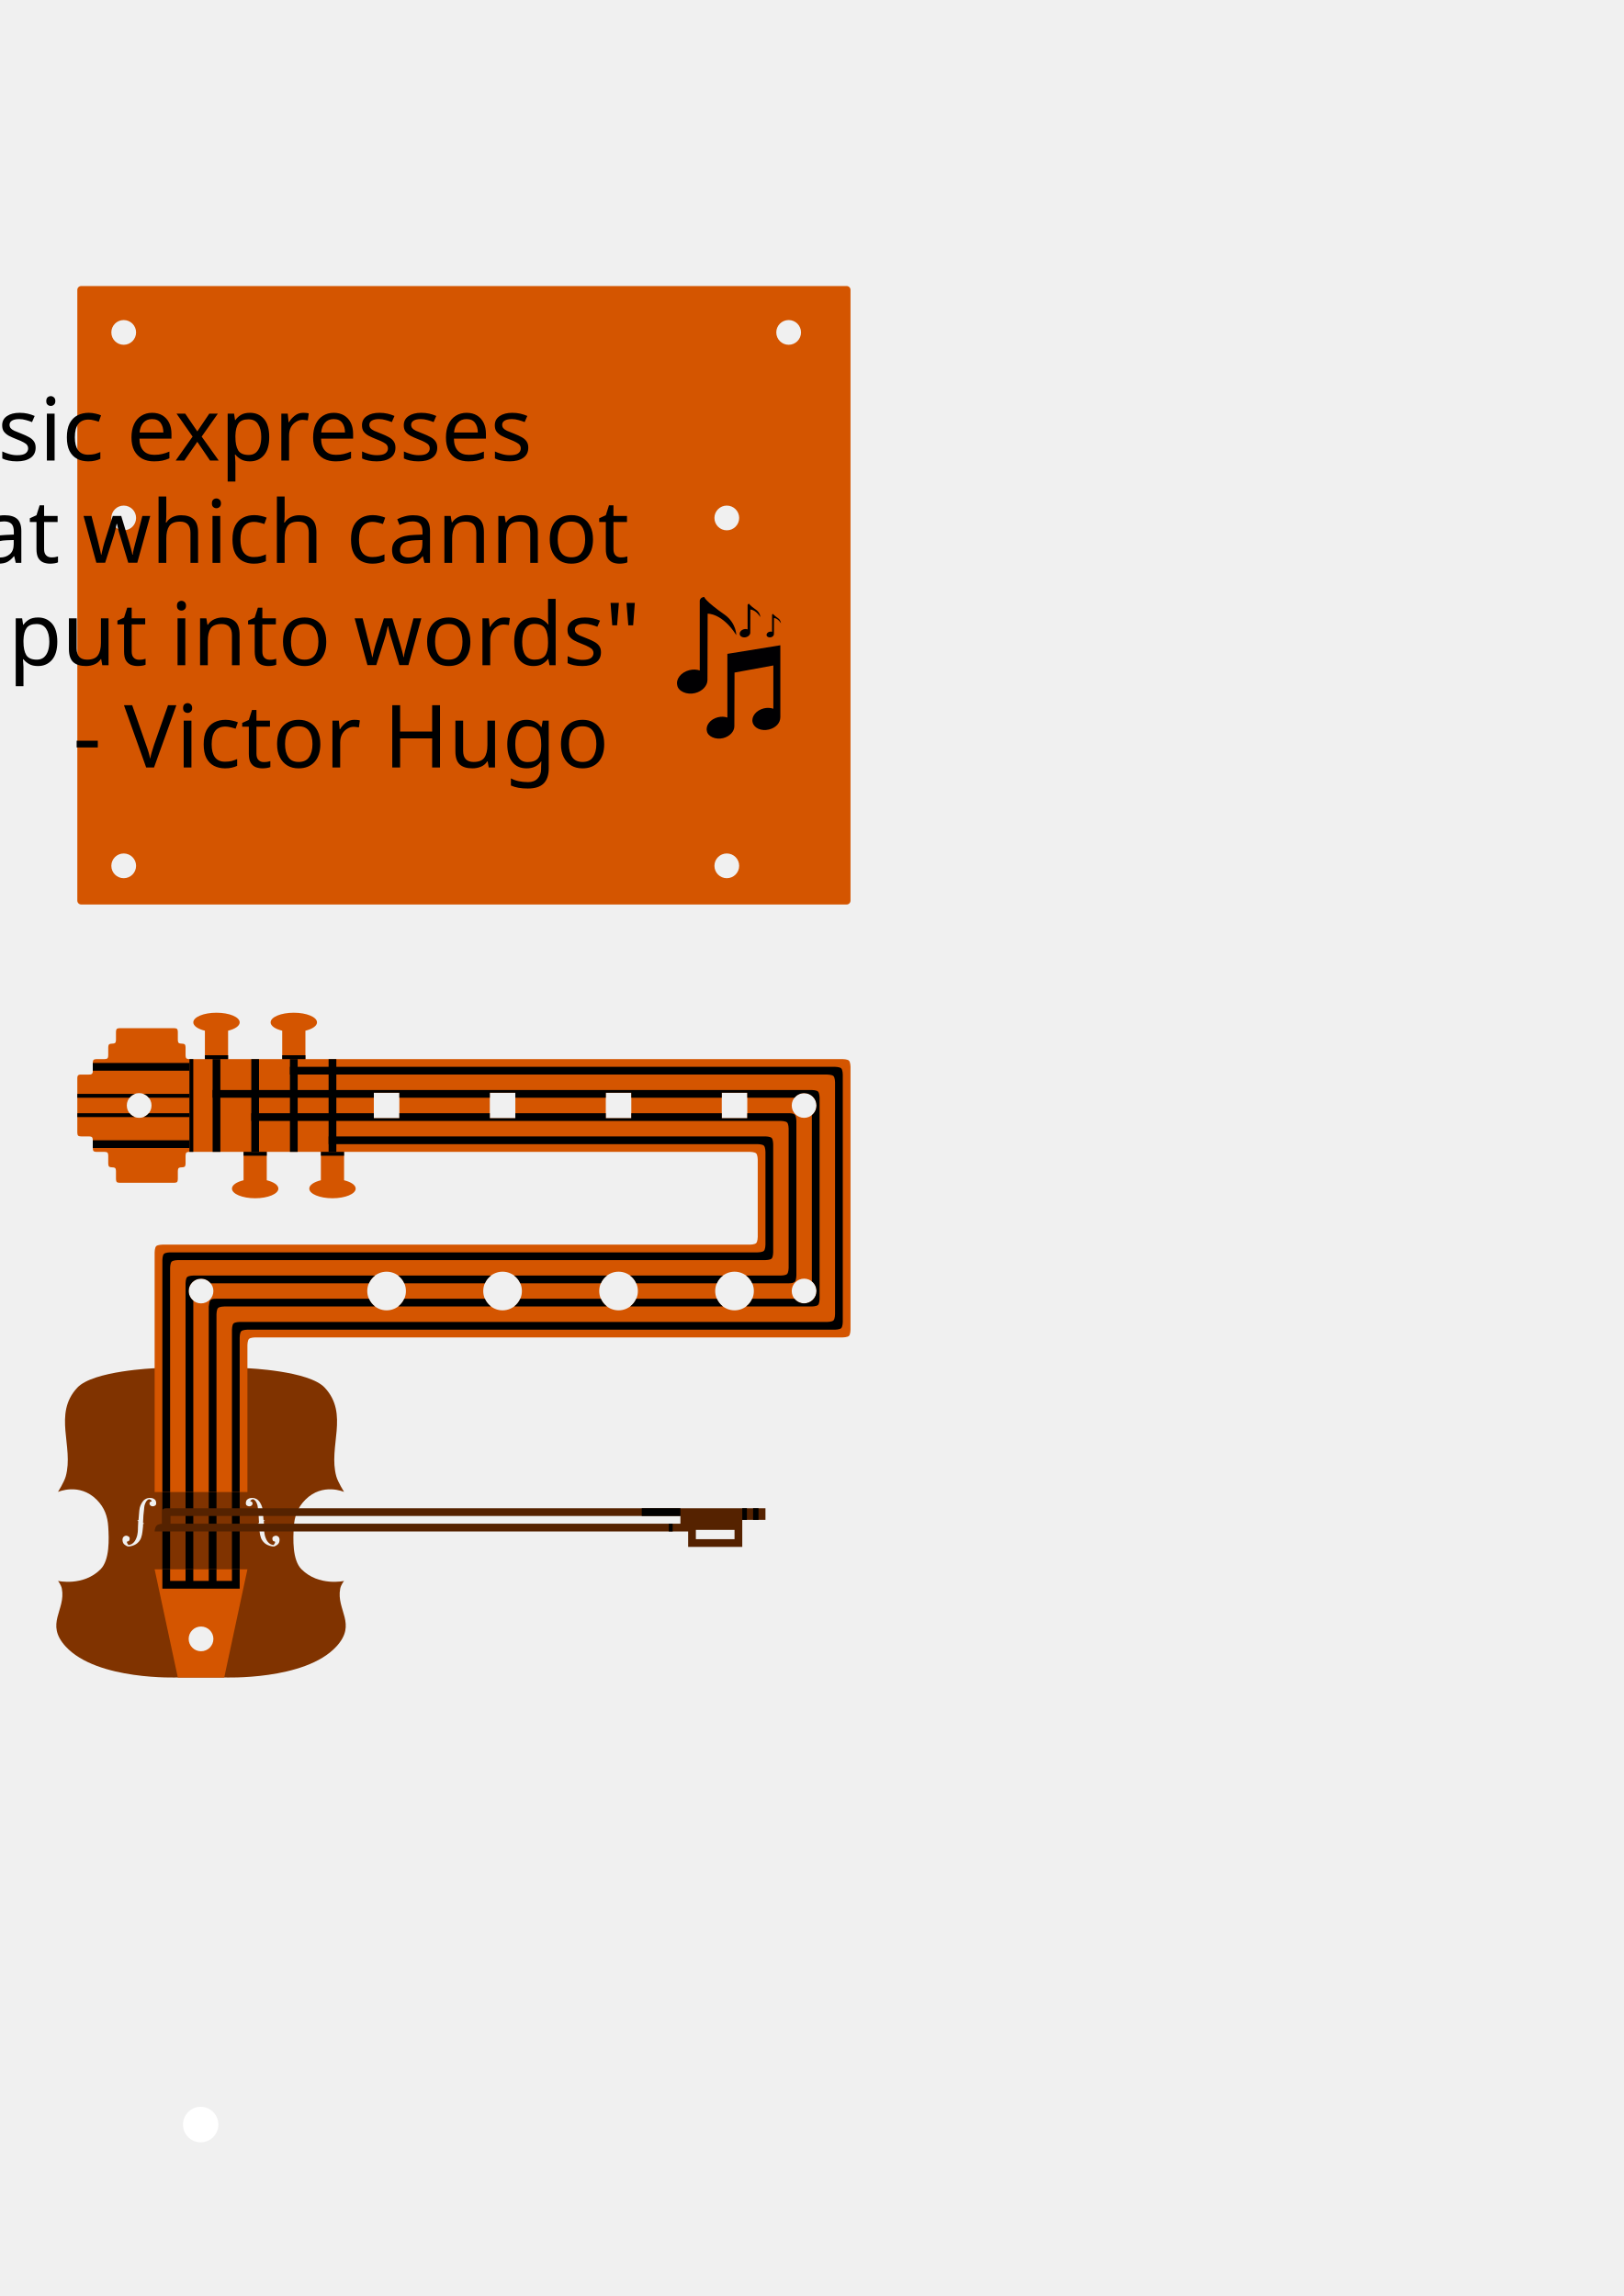
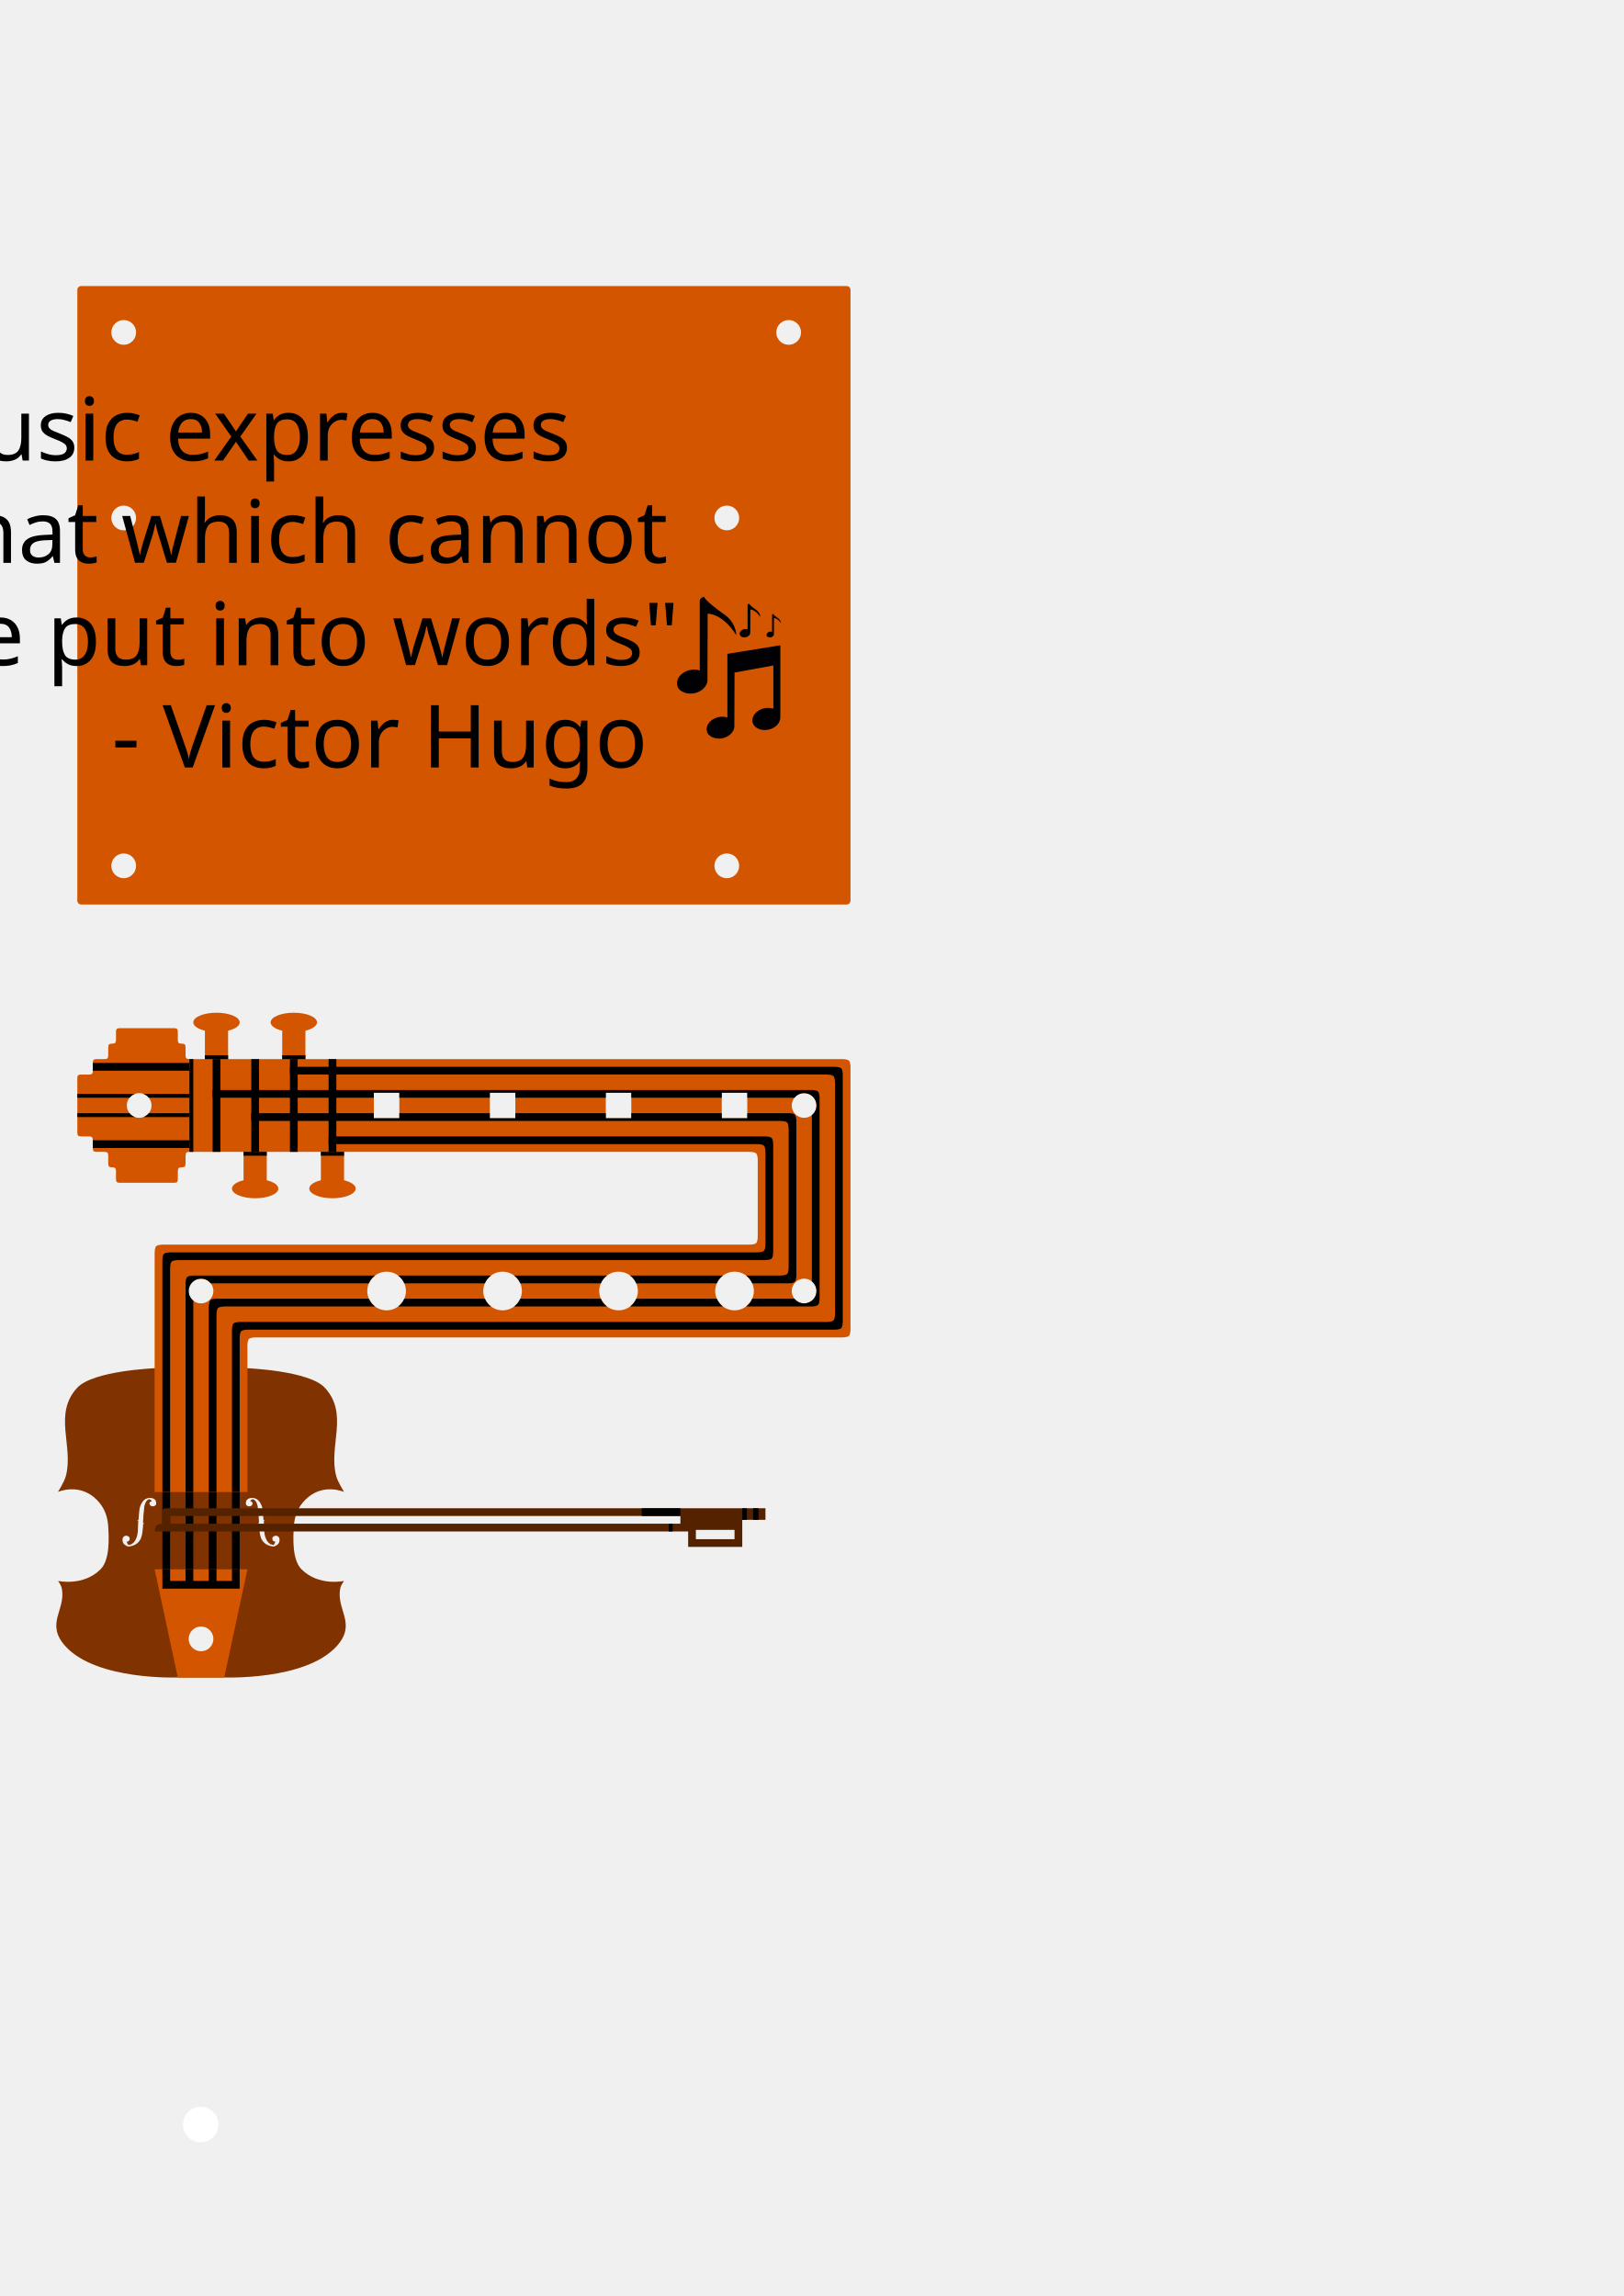
<svg xmlns="http://www.w3.org/2000/svg" width="210mm" height="297mm" viewBox="0 0 210 297" version="1.1" id="svg8">
  <defs id="defs2">
    </defs>
  <g id="layer1">
    <g id="g999" transform="translate(1.5,2.000014)" />
    <g transform="translate(11.5,2.000014)" id="g999-3" />
    <g id="g999-1" transform="matrix(1,0,0,-0.9999998,6.5,284)" />
    <g id="g1299">
      <path id="rect935" d="m 109.5,37 c 0.277,0 0.5,0.223 0.5,0.5 v 79 c 0,0.277 -0.223,0.5 -0.5,0.5 H 10.5 c -0.277,0 -0.5,-0.223 -0.5,-0.5 V 37.5 c 0,-0.277 0.223,-0.5 0.5,-0.5 z m -7.5,4.4 c -0.884,5e-5 -1.6,0.716 -1.6,1.6 5e-5,0.884 0.716,1.6 1.6,1.6 0.884,-5.5e-5 1.6,-0.716 1.6,-1.6 -5e-5,-0.884 -0.716,-1.6 -1.6,-1.6 z m -86,0 c -0.884,5.4e-5 -1.6,0.716 -1.6,1.6 5.3e-5,0.884 0.716,1.6 1.6,1.6 0.884,-5.5e-5 1.6,-0.716 1.6,-1.6 -5.5e-5,-0.884 -0.716,-1.6 -1.6,-1.6 z m 78,24 c -0.884,5.5e-5 -1.6,0.716 -1.6,1.6 5.5e-5,0.884 0.716,1.6 1.6,1.6 0.884,-5.3e-5 1.6,-0.716 1.6,-1.6 -5.2e-5,-0.884 -0.716,-1.6 -1.6,-1.6 z m -78,0 c -0.884,5.4e-5 -1.6,0.716 -1.6,1.6 5.5e-5,0.884 0.716,1.6 1.6,1.6 0.884,-5.5e-5 1.6,-0.716 1.6,-1.6 -5.3e-5,-0.884 -0.716,-1.6 -1.6,-1.6 z m 78,45 c -0.884,5e-5 -1.6,0.716 -1.6,1.6 5.6e-5,0.884 0.716,1.6 1.6,1.6 0.884,-5e-5 1.6,-0.716 1.6,-1.6 -5.5e-5,-0.884 -0.716,-1.6 -1.6,-1.6 z m -78,0 c -0.884,5e-5 -1.6,0.716 -1.6,1.6 5.5e-5,0.884 0.716,1.6 1.6,1.6 0.884,-5e-5 1.6,-0.716 1.6,-1.6 -5.5e-5,-0.884 -0.716,-1.6 -1.6,-1.6 z" style="fill:#d45500;fill-opacity:1;stroke-width:0.25;stroke-miterlimit:4;stroke-dasharray:none" />
-       <text id="text939" y="59.567" x="46.218" style="font-style:normal;font-weight:normal;font-size:10.583px;line-height:1.25;font-family:sans-serif;letter-spacing:0px;word-spacing:0px;fill:#000000;fill-opacity:1;stroke:none;stroke-width:0.265" xml:space="preserve">
-         <tspan id="tspan941" style="font-style:normal;font-variant:normal;font-weight:normal;font-stretch:normal;font-size:8.467px;line-height:1;font-family:'Freestyle Script';-inkscape-font-specification:'Freestyle Script';text-align:center;text-anchor:middle;stroke-width:0.265" y="59.567" x="46.218">"<tspan id="tspan955" style="font-size:11.289px">Music expresses</tspan>
+       <text id="text939" y="59.567" x="51.218" style="font-style:normal;font-weight:normal;font-size:10.583px;line-height:1.25;font-family:sans-serif;letter-spacing:0px;word-spacing:0px;fill:#000000;fill-opacity:1;stroke:none;stroke-width:0.265" xml:space="preserve">
+         <tspan id="tspan941" style="font-style:normal;font-variant:normal;font-weight:normal;font-stretch:normal;font-size:8.467px;line-height:1;font-family:'Freestyle Script';-inkscape-font-specification:'Freestyle Script';text-align:center;text-anchor:middle;stroke-width:0.265" y="59.567" x="51.218">"<tspan id="tspan955" style="font-size:11.289px">Music expresses</tspan>
        </tspan>
-         <tspan id="tspan951" style="font-style:normal;font-variant:normal;font-weight:normal;font-stretch:normal;font-size:11.289px;line-height:1;font-family:'Freestyle Script';-inkscape-font-specification:'Freestyle Script';text-align:center;text-anchor:middle;stroke-width:0.265" y="72.806" x="46.218">that which cannot</tspan>
-         <tspan id="tspan943" style="font-style:normal;font-variant:normal;font-weight:normal;font-stretch:normal;font-size:11.289px;line-height:1;font-family:'Freestyle Script';-inkscape-font-specification:'Freestyle Script';text-align:center;text-anchor:middle;stroke-width:0.265" y="86.044" x="46.218">be put into words"</tspan>
-         <tspan id="tspan947" style="font-style:normal;font-variant:normal;font-weight:normal;font-stretch:normal;font-size:11.289px;line-height:1;font-family:'Freestyle Script';-inkscape-font-specification:'Freestyle Script';text-align:center;text-anchor:middle;stroke-width:0.265" y="99.283" x="46.218">       - Victor Hugo</tspan>
-         <tspan id="tspan945" style="font-style:normal;font-variant:normal;font-weight:normal;font-stretch:normal;font-size:11.289px;line-height:1;font-family:'Freestyle Script';-inkscape-font-specification:'Freestyle Script';text-align:center;text-anchor:middle;stroke-width:0.265" y="112.521" x="46.218" />
+         <tspan id="tspan951" style="font-style:normal;font-variant:normal;font-weight:normal;font-stretch:normal;font-size:11.289px;line-height:1;font-family:'Freestyle Script';-inkscape-font-specification:'Freestyle Script';text-align:center;text-anchor:middle;stroke-width:0.265" y="72.806" x="51.218">that which cannot</tspan>
+         <tspan id="tspan943" style="font-style:normal;font-variant:normal;font-weight:normal;font-stretch:normal;font-size:11.289px;line-height:1;font-family:'Freestyle Script';-inkscape-font-specification:'Freestyle Script';text-align:center;text-anchor:middle;stroke-width:0.265" y="86.044" x="51.218">be put into words"</tspan>
+         <tspan id="tspan947" style="font-style:normal;font-variant:normal;font-weight:normal;font-stretch:normal;font-size:11.289px;line-height:1;font-family:'Freestyle Script';-inkscape-font-specification:'Freestyle Script';text-align:center;text-anchor:middle;stroke-width:0.265" y="99.283" x="51.218">       - Victor Hugo</tspan>
+         <tspan id="tspan945" style="font-style:normal;font-variant:normal;font-weight:normal;font-stretch:normal;font-size:11.289px;line-height:1;font-family:'Freestyle Script';-inkscape-font-specification:'Freestyle Script';text-align:center;text-anchor:middle;stroke-width:0.265" y="112.521" x="51.218" />
      </text>
      <g transform="matrix(0.841088,0,0,0.841088,84.84059,66.53992)" id="g1129">
        <g id="g1073">
          <path style="fill:#010002" d="m 10.977,21.448 8.145,-1.321 v 11.043 c 0,0.914 -0.681,1.644 -1.744,1.913 -1.168,0.289 -2.294,-0.2 -2.519,-1.095 -0.224,-0.897 0.541,-1.858 1.708,-2.15 0.527,-0.13 1.047,-0.103 1.481,0.05 v -6.654 l -5.969,1.092 -0.028,8.276 c -0.005,0.783 -0.713,1.554 -1.729,1.805 -1.153,0.289 -2.363,-0.26 -2.492,-1.081 -0.221,-0.886 0.534,-1.837 1.691,-2.127 0.52,-0.13 1.029,-0.104 1.456,0.046 z m -3.062,4.05 0.029,-10.229 c 0,0 2.228,-0.119 4.407,3.298 0,0 0.006,-1.764 -1.669,-3.055 -3.271,-2.284 -3.262,-2.824 -3.262,-2.824 -0.624,0.073 -0.688,0.547 -0.688,0.547 v 10.771 c -0.468,-0.164 -1.028,-0.193 -1.602,-0.05 -1.27,0.314 -2.1,1.363 -1.857,2.338 0.143,0.901 1.471,1.506 2.74,1.187 1.115,-0.278 1.894,-1.12 1.9,-1.983 z m 5.924,-6.61 c 0.388,-0.097 0.659,-0.39 0.661,-0.69 h 0.001 l 0.01,-3.559 c 0,0 0.775,-0.041 1.533,1.148 0,0 10e-4,-0.614 -0.582,-1.062 -1.138,-0.795 -1.134,-0.983 -1.134,-0.983 -0.217,0.025 -0.24,0.19 -0.24,0.19 v 3.748 c -0.162,-0.058 -0.356,-0.068 -0.556,-0.019 -0.443,0.109 -0.73,0.475 -0.646,0.814 0.05,0.314 0.512,0.524 0.953,0.413 z m 3.84,0.009 c 0.27,-0.067 0.458,-0.272 0.46,-0.481 l 0.007,-2.479 c 0,0 0.54,-0.029 1.068,0.799 0,0 0.001,-0.428 -0.404,-0.74 -0.793,-0.554 -0.791,-0.685 -0.791,-0.685 -0.151,0.018 -0.167,0.133 -0.167,0.133 v 2.611 c -0.113,-0.04 -0.249,-0.047 -0.388,-0.012 -0.308,0.076 -0.509,0.33 -0.45,0.566 0.034,0.219 0.356,0.366 0.665,0.288 z" id="path1071" />
        </g>
-         <g id="g1075">
- </g>
-         <g id="g1077">
- </g>
-         <g id="g1079">
- </g>
-         <g id="g1081">
- </g>
-         <g id="g1083">
- </g>
-         <g id="g1085">
- </g>
-         <g id="g1087">
- </g>
-         <g id="g1089">
- </g>
-         <g id="g1091">
- </g>
-         <g id="g1093">
- </g>
-         <g id="g1095">
- </g>
-         <g id="g1097">
- </g>
-         <g id="g1099">
- </g>
-         <g id="g1101">
- </g>
-         <g id="g1103">
- </g>
+         <g id="g1075" />
+         <g id="g1077" />
+         <g id="g1079" />
+         <g id="g1081" />
+         <g id="g1083" />
+         <g id="g1085" />
+         <g id="g1087" />
+         <g id="g1089" />
+         <g id="g1091" />
+         <g id="g1093" />
+         <g id="g1095" />
+         <g id="g1097" />
+         <g id="g1099" />
+         <g id="g1101" />
+         <g id="g1103" />
      </g>
      <g transform="matrix(0.02217125,0,0,0.02217125,153.565,184.3886)" id="layer1-5" style="fill:#ffffff" />
-       <g id="g6056" transform="translate(-15.0005)">
-         <g transform="translate(-109)" id="g2271">
-           <path style="fill:#803300;fill-opacity:1;stroke-width:1.118;stroke-miterlimit:4;stroke-dasharray:none" d="m 132.285,668.938 c 0,0 -30.07,1.19 -37.797,9.488 -12.05,12.941 -1.571,28.817 -5.668,43.424 -0.761,2.713 -3.781,7.561 -3.781,7.561 0,0 10.435,-4.684 18.898,3.779 3.891,3.891 5.357,8.23 5.67,13.229 0.367,5.872 0.79,16.255 -3.781,20.826 -8.463,8.463 -20.787,5.67 -20.787,5.67 0,0 1.514,1.823 1.891,3.779 2.029,10.534 -8.382,17.143 1.891,28.307 15.355,16.688 54.803,15.117 54.803,15.117 h 11.338 11.338 c 0,0 39.448,1.571 54.803,-15.117 10.272,-11.164 -0.139,-17.773 1.891,-28.307 0.377,-1.956 1.891,-3.779 1.891,-3.779 0,0 -12.326,2.793 -20.789,-5.67 -4.572,-4.572 -4.147,-14.954 -3.779,-20.826 0.313,-4.999 1.778,-9.337 5.67,-13.229 8.463,-8.463 18.898,-3.779 18.898,-3.779 0,0 -3.02,-4.848 -3.781,-7.561 -4.097,-14.607 6.382,-30.482 -5.668,-43.424 -7.727,-8.299 -37.797,-9.488 -37.797,-9.488 h -22.676 z m -2.186,63.387 c 0.316,0.004 0.638,0.037 0.943,0.119 0.306,0.082 0.604,0.202 0.873,0.369 0.275,0.171 0.552,0.368 0.738,0.633 0.169,0.241 0.251,0.537 0.314,0.824 0.064,0.291 0.099,0.597 0.064,0.893 -0.027,0.226 -0.071,0.468 -0.209,0.648 -0.177,0.231 -0.46,0.374 -0.732,0.477 -0.231,0.087 -0.463,0.173 -0.709,0.146 -0.237,-0.025 -0.528,-0.018 -0.738,-0.131 -0.184,-0.099 -0.423,-0.261 -0.559,-0.42 -0.115,-0.134 -0.253,-0.342 -0.291,-0.514 -0.03,-0.135 -0.015,-0.35 -0.008,-0.506 0.01,-0.187 0.114,-0.366 0.236,-0.508 0.085,-0.099 0.211,-0.154 0.326,-0.215 0.157,-0.084 0.466,-0.03 0.492,-0.205 0.078,-0.507 -1.18,-0.988 -1.18,-0.988 0,0 -0.334,0.088 -0.482,0.172 -0.29,0.164 -0.556,0.38 -0.773,0.633 -0.263,0.307 -0.449,0.678 -0.617,1.045 -0.208,0.453 -0.372,0.931 -0.48,1.418 -0.123,0.556 -0.126,1.131 -0.188,1.697 -0.107,0.98 -0.24,1.957 -0.318,2.939 -0.098,1.236 -0.189,3.713 -0.189,3.713 l 0.615,0.334 -0.586,0.18 c 0,0 0.001,0.823 -0.025,1.234 -0.051,0.776 -0.133,1.55 -0.254,2.318 -0.088,0.557 -0.136,1.096 -0.256,1.646 -0.115,0.529 -0.262,1.084 -0.445,1.594 -0.09,0.25 -0.192,0.49 -0.326,0.719 -0.254,0.434 -0.546,0.863 -0.871,1.246 -0.239,0.282 -0.482,0.503 -0.77,0.734 -0.337,0.271 -0.835,0.581 -1.303,0.793 -0.679,0.308 -1.437,0.558 -2.176,0.66 -0.346,0.049 -0.706,0.099 -1.047,0.023 -0.387,-0.085 -0.731,-0.314 -1.068,-0.521 -0.268,-0.165 -0.536,-0.344 -0.754,-0.572 -0.196,-0.205 -0.363,-0.444 -0.482,-0.701 -0.127,-0.273 -0.197,-0.571 -0.238,-0.869 -0.05,-0.356 -0.09,-0.727 -0.012,-1.078 0.075,-0.333 0.219,-0.669 0.449,-0.922 0.221,-0.243 0.529,-0.413 0.842,-0.514 0.218,-0.07 0.458,-0.081 0.686,-0.051 0.258,0.035 0.505,0.141 0.734,0.264 0.184,0.098 0.373,0.21 0.506,0.371 0.117,0.142 0.2,0.319 0.234,0.5 0.05,0.26 0.029,0.54 -0.045,0.795 -0.075,0.257 -0.185,0.527 -0.389,0.701 -0.201,0.172 -0.622,0.067 -0.809,0.254 -0.091,0.092 -0.08,0.255 -0.068,0.385 0.048,0.495 0.764,1.281 0.764,1.281 0,0 0.335,-0.056 0.498,-0.102 0.367,-0.102 0.746,-0.195 1.076,-0.385 0.411,-0.236 0.77,-0.565 1.086,-0.918 0.312,-0.349 0.579,-0.746 0.783,-1.168 0.292,-0.605 0.578,-1.25 0.742,-1.885 0.155,-0.597 0.233,-1.22 0.322,-1.83 0.123,-0.844 0.077,-1.704 0.115,-2.557 0.043,-0.952 0.127,-2.855 0.127,-2.855 l -0.529,-0.277 0.664,-0.225 c 0,0 0.16,-2.284 0.279,-3.422 0.092,-0.88 0.125,-1.772 0.338,-2.631 0.136,-0.549 0.359,-1.076 0.594,-1.59 0.153,-0.334 0.322,-0.662 0.527,-0.967 0.279,-0.414 0.58,-0.821 0.949,-1.156 0.255,-0.232 0.552,-0.419 0.859,-0.576 0.331,-0.17 0.682,-0.309 1.045,-0.393 0.36,-0.085 0.734,-0.111 1.104,-0.107 z m 49.721,0 0.002,0.002 c 0.369,-0.004 0.744,0.023 1.104,0.107 0.362,0.084 0.714,0.223 1.045,0.393 0.307,0.158 0.604,0.344 0.859,0.576 0.369,0.335 0.67,0.743 0.949,1.156 0.205,0.305 0.375,0.633 0.527,0.967 0.235,0.514 0.458,1.041 0.594,1.59 0.212,0.859 0.246,1.751 0.338,2.631 0.119,1.138 0.279,3.422 0.279,3.422 l 0.664,0.225 -0.529,0.277 c 0,0 0.084,1.903 0.127,2.855 0.038,0.852 -0.008,1.712 0.115,2.557 0.089,0.61 0.168,1.233 0.322,1.83 0.164,0.635 0.45,1.28 0.742,1.885 0.204,0.422 0.471,0.819 0.783,1.168 0.316,0.353 0.675,0.682 1.086,0.918 0.33,0.19 0.709,0.282 1.076,0.385 0.163,0.045 0.498,0.102 0.498,0.102 0,0 0.716,-0.786 0.764,-1.281 0.011,-0.13 0.023,-0.293 -0.068,-0.385 -0.186,-0.187 -0.608,-0.082 -0.809,-0.254 -0.203,-0.174 -0.314,-0.444 -0.389,-0.701 -0.074,-0.255 -0.095,-0.535 -0.045,-0.795 0.034,-0.181 0.117,-0.358 0.234,-0.5 0.133,-0.161 0.322,-0.273 0.506,-0.371 0.23,-0.122 0.476,-0.229 0.734,-0.264 0.227,-0.03 0.467,-0.019 0.686,0.051 0.313,0.101 0.62,0.27 0.842,0.514 0.23,0.252 0.375,0.588 0.449,0.922 0.079,0.351 0.038,0.722 -0.012,1.078 -0.042,0.298 -0.112,0.597 -0.238,0.869 -0.119,0.257 -0.286,0.496 -0.482,0.701 -0.218,0.228 -0.485,0.407 -0.754,0.572 -0.338,0.208 -0.681,0.436 -1.068,0.521 -0.341,0.075 -0.701,0.026 -1.047,-0.023 -0.739,-0.102 -1.497,-0.352 -2.176,-0.66 -0.468,-0.212 -0.966,-0.522 -1.303,-0.793 -0.288,-0.232 -0.531,-0.453 -0.77,-0.734 -0.325,-0.383 -0.617,-0.812 -0.871,-1.246 -0.134,-0.229 -0.237,-0.469 -0.326,-0.719 -0.183,-0.51 -0.331,-1.065 -0.445,-1.594 -0.119,-0.551 -0.168,-1.09 -0.256,-1.646 -0.121,-0.768 -0.203,-1.543 -0.254,-2.318 -0.026,-0.411 -0.027,-1.234 -0.027,-1.234 l -0.586,-0.18 0.615,-0.334 c 0,0 -0.091,-2.477 -0.189,-3.713 -0.078,-0.982 -0.211,-1.96 -0.318,-2.939 -0.062,-0.566 -0.064,-1.141 -0.188,-1.697 -0.108,-0.487 -0.271,-0.965 -0.479,-1.418 -0.169,-0.367 -0.356,-0.738 -0.619,-1.045 -0.217,-0.253 -0.483,-0.469 -0.773,-0.633 -0.149,-0.084 -0.482,-0.172 -0.482,-0.172 0,0 -1.255,0.481 -1.178,0.988 0.026,0.175 0.334,0.122 0.49,0.205 0.115,0.061 0.243,0.116 0.328,0.215 0.122,0.141 0.224,0.321 0.234,0.508 0.008,0.156 0.024,0.371 -0.006,0.506 -0.038,0.172 -0.176,0.38 -0.291,0.514 -0.136,0.159 -0.375,0.321 -0.559,0.42 -0.211,0.113 -0.501,0.106 -0.738,0.131 -0.246,0.026 -0.478,-0.059 -0.709,-0.146 -0.273,-0.102 -0.556,-0.245 -0.732,-0.477 -0.138,-0.181 -0.182,-0.423 -0.209,-0.648 -0.034,-0.296 -0.002,-0.602 0.062,-0.893 0.064,-0.287 0.145,-0.584 0.314,-0.824 0.186,-0.265 0.463,-0.462 0.738,-0.633 0.269,-0.167 0.567,-0.287 0.873,-0.369 0.306,-0.082 0.627,-0.115 0.943,-0.119 z m -24.859,60.055 a 8.882,8.882 0 0 1 8.881,8.881 8.882,8.882 0 0 1 -8.881,8.883 8.882,8.882 0 0 1 -8.883,-8.883 8.882,8.882 0 0 1 8.883,-8.881 z" transform="matrix(0.2645833,0,0,0.2645833,109,0)" id="rect2125" />
-           <path style="fill:#000000;fill-opacity:1;stroke-width:1.567;stroke-miterlimit:4;stroke-dasharray:none" d="m 570.709,668.977 v 103.938 h -3.779 v 3.779 h 18.896 v -3.779 -103.938 h -3.779 v 103.938 h -7.559 v -103.938 z" transform="scale(0.2645833)" id="rect2248" />
-         </g>
-         <g transform="matrix(-1,0,0,1,191,0)" id="g2271-4">
-           <path style="fill:#000000;fill-opacity:1;stroke-width:1.567;stroke-miterlimit:4;stroke-dasharray:none" d="m 570.709,668.977 v 103.938 h -3.779 v 3.779 h 18.896 v -3.779 -103.938 h -3.779 v 103.938 h -7.559 v -103.938 z" transform="scale(0.2645833)" id="rect2248-8" />
+       <g id="g6056" transform="translate(5.637008)">
+         <g transform="translate(-109)" id="g2271" />
+         <g id="g975" transform="translate(-20.63751)">
+           <path transform="scale(0.2645833)" id="rect2125" d="m 132.285,668.938 c 0,0 -30.07,1.19 -37.797,9.488 -12.05,12.941 -1.571,28.817 -5.668,43.424 -0.761,2.713 -3.781,7.561 -3.781,7.561 0,0 10.435,-4.684 18.898,3.779 3.891,3.891 5.357,8.23 5.67,13.229 0.367,5.872 0.79,16.255 -3.781,20.826 -8.463,8.463 -20.787,5.67 -20.787,5.67 0,0 1.514,1.823 1.891,3.779 2.029,10.534 -8.382,17.143 1.891,28.307 15.355,16.688 54.803,15.117 54.803,15.117 h 11.338 11.338 c 0,0 39.448,1.571 54.803,-15.117 10.272,-11.164 -0.139,-17.773 1.891,-28.307 0.377,-1.956 1.891,-3.779 1.891,-3.779 0,0 -12.326,2.793 -20.789,-5.67 -4.572,-4.572 -4.147,-14.954 -3.779,-20.826 0.313,-4.999 1.778,-9.337 5.67,-13.229 8.463,-8.463 18.898,-3.779 18.898,-3.779 0,0 -3.02,-4.848 -3.781,-7.561 -4.097,-14.607 6.382,-30.482 -5.668,-43.424 -7.727,-8.299 -37.797,-9.488 -37.797,-9.488 h -22.676 z m -2.186,63.387 c 0.316,0.004 0.638,0.037 0.943,0.119 0.306,0.082 0.604,0.202 0.873,0.369 0.275,0.171 0.552,0.368 0.738,0.633 0.169,0.241 0.251,0.537 0.314,0.824 0.064,0.291 0.099,0.597 0.064,0.893 -0.027,0.226 -0.071,0.468 -0.209,0.648 -0.177,0.231 -0.46,0.374 -0.732,0.477 -0.231,0.087 -0.463,0.173 -0.709,0.146 -0.237,-0.025 -0.528,-0.018 -0.738,-0.131 -0.184,-0.099 -0.423,-0.261 -0.559,-0.42 -0.115,-0.134 -0.253,-0.342 -0.291,-0.514 -0.03,-0.135 -0.015,-0.35 -0.008,-0.506 0.01,-0.187 0.114,-0.366 0.236,-0.508 0.085,-0.099 0.211,-0.154 0.326,-0.215 0.157,-0.084 0.466,-0.03 0.492,-0.205 0.078,-0.507 -1.18,-0.988 -1.18,-0.988 0,0 -0.334,0.088 -0.482,0.172 -0.29,0.164 -0.556,0.38 -0.773,0.633 -0.263,0.307 -0.449,0.678 -0.617,1.045 -0.208,0.453 -0.372,0.931 -0.48,1.418 -0.123,0.556 -0.126,1.131 -0.188,1.697 -0.107,0.98 -0.24,1.957 -0.318,2.939 -0.098,1.236 -0.189,3.713 -0.189,3.713 l 0.615,0.334 -0.586,0.18 c 0,0 10e-4,0.823 -0.025,1.234 -0.051,0.776 -0.133,1.55 -0.254,2.318 -0.088,0.557 -0.136,1.096 -0.256,1.646 -0.115,0.529 -0.262,1.084 -0.445,1.594 -0.09,0.25 -0.192,0.49 -0.326,0.719 -0.254,0.434 -0.546,0.863 -0.871,1.246 -0.239,0.282 -0.482,0.503 -0.77,0.734 -0.337,0.271 -0.835,0.581 -1.303,0.793 -0.679,0.308 -1.437,0.558 -2.176,0.66 -0.346,0.049 -0.706,0.099 -1.047,0.023 -0.387,-0.085 -0.731,-0.314 -1.068,-0.521 -0.268,-0.165 -0.536,-0.344 -0.754,-0.572 -0.196,-0.205 -0.363,-0.444 -0.482,-0.701 -0.127,-0.273 -0.197,-0.571 -0.238,-0.869 -0.05,-0.356 -0.09,-0.727 -0.012,-1.078 0.075,-0.333 0.219,-0.669 0.449,-0.922 0.221,-0.243 0.529,-0.413 0.842,-0.514 0.218,-0.07 0.458,-0.081 0.686,-0.051 0.258,0.035 0.505,0.141 0.734,0.264 0.184,0.098 0.373,0.21 0.506,0.371 0.117,0.142 0.2,0.319 0.234,0.5 0.05,0.26 0.029,0.54 -0.045,0.795 -0.075,0.257 -0.185,0.527 -0.389,0.701 -0.201,0.172 -0.622,0.067 -0.809,0.254 -0.091,0.092 -0.08,0.255 -0.068,0.385 0.048,0.495 0.764,1.281 0.764,1.281 0,0 0.335,-0.056 0.498,-0.102 0.367,-0.102 0.746,-0.195 1.076,-0.385 0.411,-0.236 0.77,-0.565 1.086,-0.918 0.312,-0.349 0.579,-0.746 0.783,-1.168 0.292,-0.605 0.578,-1.25 0.742,-1.885 0.155,-0.597 0.233,-1.22 0.322,-1.83 0.123,-0.844 0.077,-1.704 0.115,-2.557 0.043,-0.952 0.127,-2.855 0.127,-2.855 l -0.529,-0.277 0.664,-0.225 c 0,0 0.16,-2.284 0.279,-3.422 0.092,-0.88 0.125,-1.772 0.338,-2.631 0.136,-0.549 0.359,-1.076 0.594,-1.59 0.153,-0.334 0.322,-0.662 0.527,-0.967 0.279,-0.414 0.58,-0.821 0.949,-1.156 0.255,-0.232 0.552,-0.419 0.859,-0.576 0.331,-0.17 0.682,-0.309 1.045,-0.393 0.36,-0.085 0.734,-0.111 1.104,-0.107 z m 49.721,0 0.002,0.002 c 0.369,-0.004 0.744,0.023 1.104,0.107 0.362,0.084 0.714,0.223 1.045,0.393 0.307,0.158 0.604,0.344 0.859,0.576 0.369,0.335 0.67,0.743 0.949,1.156 0.205,0.305 0.375,0.633 0.527,0.967 0.235,0.514 0.458,1.041 0.594,1.59 0.212,0.859 0.246,1.751 0.338,2.631 0.119,1.138 0.279,3.422 0.279,3.422 l 0.664,0.225 -0.529,0.277 c 0,0 0.084,1.903 0.127,2.855 0.038,0.852 -0.008,1.712 0.115,2.557 0.089,0.61 0.168,1.233 0.322,1.83 0.164,0.635 0.45,1.28 0.742,1.885 0.204,0.422 0.471,0.819 0.783,1.168 0.316,0.353 0.675,0.682 1.086,0.918 0.33,0.19 0.709,0.282 1.076,0.385 0.163,0.045 0.498,0.102 0.498,0.102 0,0 0.716,-0.786 0.764,-1.281 0.011,-0.13 0.023,-0.293 -0.068,-0.385 -0.186,-0.187 -0.608,-0.082 -0.809,-0.254 -0.203,-0.174 -0.314,-0.444 -0.389,-0.701 -0.074,-0.255 -0.095,-0.535 -0.045,-0.795 0.034,-0.181 0.117,-0.358 0.234,-0.5 0.133,-0.161 0.322,-0.273 0.506,-0.371 0.23,-0.122 0.476,-0.229 0.734,-0.264 0.227,-0.03 0.467,-0.019 0.686,0.051 0.313,0.101 0.62,0.27 0.842,0.514 0.23,0.252 0.375,0.588 0.449,0.922 0.079,0.351 0.038,0.722 -0.012,1.078 -0.042,0.298 -0.112,0.597 -0.238,0.869 -0.119,0.257 -0.286,0.496 -0.482,0.701 -0.218,0.228 -0.485,0.407 -0.754,0.572 -0.338,0.208 -0.681,0.436 -1.068,0.521 -0.341,0.075 -0.701,0.026 -1.047,-0.023 -0.739,-0.102 -1.497,-0.352 -2.176,-0.66 -0.468,-0.212 -0.966,-0.522 -1.303,-0.793 -0.288,-0.232 -0.531,-0.453 -0.77,-0.734 -0.325,-0.383 -0.617,-0.812 -0.871,-1.246 -0.134,-0.229 -0.237,-0.469 -0.326,-0.719 -0.183,-0.51 -0.331,-1.065 -0.445,-1.594 -0.119,-0.551 -0.168,-1.09 -0.256,-1.646 -0.121,-0.768 -0.203,-1.543 -0.254,-2.318 -0.026,-0.411 -0.027,-1.234 -0.027,-1.234 l -0.586,-0.18 0.615,-0.334 c 0,0 -0.091,-2.477 -0.189,-3.713 -0.078,-0.982 -0.211,-1.96 -0.318,-2.939 -0.062,-0.566 -0.064,-1.141 -0.188,-1.697 -0.108,-0.487 -0.271,-0.965 -0.479,-1.418 -0.169,-0.367 -0.356,-0.738 -0.619,-1.045 -0.217,-0.253 -0.483,-0.469 -0.773,-0.633 -0.149,-0.084 -0.482,-0.172 -0.482,-0.172 0,0 -1.255,0.481 -1.178,0.988 0.026,0.175 0.334,0.122 0.49,0.205 0.115,0.061 0.243,0.116 0.328,0.215 0.122,0.141 0.224,0.321 0.234,0.508 0.008,0.156 0.024,0.371 -0.006,0.506 -0.038,0.172 -0.176,0.38 -0.291,0.514 -0.136,0.159 -0.375,0.321 -0.559,0.42 -0.211,0.113 -0.501,0.106 -0.738,0.131 -0.246,0.026 -0.478,-0.059 -0.709,-0.146 -0.273,-0.102 -0.556,-0.245 -0.732,-0.477 -0.138,-0.181 -0.182,-0.423 -0.209,-0.648 -0.034,-0.296 -0.002,-0.602 0.062,-0.893 0.064,-0.287 0.145,-0.584 0.314,-0.824 0.186,-0.265 0.463,-0.462 0.738,-0.633 0.269,-0.167 0.567,-0.287 0.873,-0.369 0.306,-0.082 0.627,-0.115 0.943,-0.119 z m -24.859,60.055 a 8.882,8.882 0 0 1 8.881,8.881 8.882,8.882 0 0 1 -8.881,8.883 8.882,8.882 0 0 1 -8.883,-8.883 8.882,8.882 0 0 1 8.883,-8.881 z" style="fill:#803300;fill-opacity:1;stroke-width:1.118;stroke-miterlimit:4;stroke-dasharray:none" />
+           <path id="rect2248" d="m 151,193 v 12.062 h -1 v 0.439 h 5 V 205.062 193 h -1 v 12.062 h -2 V 193 Z" style="fill:#000000;fill-opacity:1;stroke-width:0.275;stroke-miterlimit:4;stroke-dasharray:none" transform="translate(-109)" />
+           <g id="g2271-4" transform="matrix(-1,0,0,0.4385995,191,115.3679)">
+             <path id="rect2248-8" transform="scale(0.2645833)" d="m 570.709,668.977 v 103.938 h -3.779 v 3.779 h 18.896 v -3.779 -103.938 h -3.779 v 103.938 h -7.559 v -103.938 z" style="fill:#000000;fill-opacity:1;stroke-width:1.567;stroke-miterlimit:4;stroke-dasharray:none" />
+           </g>
        </g>
      </g>
    </g>
    <g id="g1601">
      <g transform="matrix(1,0,0,-0.9999998,-3.5,284)" id="g999-1-9">
        <path id="path966-08-6-7" transform="matrix(0.2645833,0,0,-0.2645834,3.5,284)" d="m 105.826,495.117 c -6.262,0 -11.338,2.115 -11.338,4.725 0,1.744 2.294,3.252 5.67,4.07 v 13.883 l -7.56,3.5e-4 c 0,0 -1.145,-0.011 -1.512,-0.378 -0.367,-0.367 -0.378,-1.512 -0.378,-1.512 v -3.78 c 0,0 -0.011,-1.145 -0.378,-1.512 -0.367,-0.367 -1.512,-0.378 -1.512,-0.378 0,0 -1.145,-0.011 -1.512,-0.378 -0.367,-0.367 -0.378,-1.512 -0.378,-1.512 v -3.78 c 0,0 -0.011,-1.145 -0.378,-1.512 -0.367,-0.367 -1.512,-0.378 -1.512,-0.378 H 58.583 c 0,0 -1.145,0.011 -1.512,0.378 -0.367,0.367 -0.378,1.512 -0.378,1.512 v 3.78 c 0,0 -0.011,1.145 -0.378,1.512 -0.367,0.367 -1.512,0.378 -1.512,0.378 0,0 -1.145,0.011 -1.512,0.378 -0.367,0.367 -0.377,1.512 -0.377,1.512 l -4.48e-4,3.78 c 0,0 -0.011,1.145 -0.378,1.512 -0.367,0.367 -1.512,0.378 -1.512,0.378 h -3.78 c 0,0 -1.144,0.011 -1.512,0.378 -0.367,0.367 -0.379,1.512 -0.379,1.512 v 3.78 c 0,0 0.068,1.067 -0.377,1.512 -0.445,0.445 -1.512,0.377 -1.512,0.377 h -3.779 c 0,0 -1.067,-0.067 -1.512,0.379 -0.446,0.446 -0.378,1.512 -0.378,1.512 v 26.457 c 0,0 0.011,1.144 0.378,1.511 0.368,0.367 1.512,0.377 1.512,0.377 h 3.779 c 0,0 1.144,0.011 1.512,0.379 0.367,0.367 0.378,1.512 0.378,1.512 v 3.78 c 0,0 0.011,1.145 0.378,1.512 0.367,0.367 1.512,0.378 1.512,0.378 h 3.78 c 0,0 1.145,0.011 1.512,0.378 0.367,0.367 0.378,1.512 0.378,1.512 v 3.78 c 0,0 0.011,1.145 0.378,1.512 0.367,0.367 1.512,0.378 1.512,0.378 0,0 1.145,0.011 1.512,0.378 0.367,0.367 0.378,1.512 0.378,1.512 v 3.78 c 0,0 0.011,1.145 0.378,1.512 0.367,0.367 1.512,0.378 1.512,0.378 h 26.457 c 0,0 1.145,-0.011 1.512,-0.378 0.367,-0.367 0.378,-1.512 0.378,-1.512 v -3.78 c 0,0 0.011,-1.145 0.378,-1.512 0.367,-0.367 1.512,-0.378 1.512,-0.378 0,0 1.145,-0.011 1.512,-0.378 0.367,-0.367 0.378,-1.512 0.378,-1.512 v -3.78 c 0,0 0.011,-1.145 0.378,-1.512 0.367,-0.367 1.512,-0.378 1.512,-0.378 l 26.456,7.9e-4 v 13.883 c -3.375,0.818 -5.668,2.324 -5.668,4.068 0,2.609 5.076,4.725 11.338,4.725 6.262,0 11.338,-2.115 11.338,-4.725 0,-1.744 -2.293,-3.25 -5.668,-4.068 v -13.883 h 26.455 v 13.883 c -3.375,0.818 -5.668,2.324 -5.668,4.068 0,2.609 5.076,4.725 11.338,4.725 6.262,0 11.338,-2.115 11.338,-4.725 0,-1.744 -2.293,-3.25 -5.668,-4.068 v -13.883 l 198.425,-7.9e-4 c 0,0 2.289,0.021 3.024,0.756 0.735,0.735 0.756,3.024 0.756,3.024 v 37.795 c 0,0 -0.021,2.289 -0.756,3.024 -0.735,0.735 -3.024,0.756 -3.024,0.756 H 79.37 c 0,0 -2.289,0.021 -3.024,0.756 -0.735,0.735 -0.756,3.024 -0.756,3.024 l -2.7e-4,41.574 v 75.592 h 45.355 l -8.7e-4,-71.811 c 0,0 0.021,-2.289 0.756,-3.024 0.735,-0.735 3.024,-0.756 3.024,-0.756 h 287.244 c 0,0 2.289,-0.021 3.024,-0.756 0.735,-0.735 0.756,-3.024 0.756,-3.024 l 10e-6,-41.575 v -45.354 l -10e-6,-41.576 c 0,0 -0.021,-2.289 -0.756,-3.024 -0.735,-0.735 -3.024,-0.756 -3.024,-0.756 l -262.677,-3.5e-4 v -13.883 c 3.375,-0.818 5.67,-2.326 5.67,-4.07 0,-2.609 -5.078,-4.725 -11.34,-4.725 -6.262,0 -11.338,2.115 -11.338,4.725 0,1.744 2.295,3.252 5.67,4.07 v 13.883 h -26.457 v -13.883 c 3.375,-0.818 5.67,-2.326 5.67,-4.07 0,-2.609 -5.078,-4.725 -11.34,-4.725 z m 76.914,39.119 h 12.473 v 12.473 h -12.473 z m 56.693,0 h 12.473 v 12.473 h -12.473 z m 56.693,0 h 12.471 v 12.473 h -12.471 z m 56.691,0 h 12.473 v 12.473 h -12.473 z m -284.787,0.189 c 3.34,1.9e-4 6.047,2.707 6.047,6.047 -2.08e-4,3.34 -2.707,6.047 -6.047,6.047 -3.34,-1.9e-4 -6.047,-2.707 -6.047,-6.047 2.08e-4,-3.34 2.707,-6.047 6.047,-6.047 z m 325.039,0 c 3.34,1.9e-4 6.047,2.707 6.047,6.047 -2.3e-4,3.34 -2.707,6.047 -6.047,6.047 -3.34,-2.3e-4 -6.047,-2.707 -6.047,-6.047 2.2e-4,-3.34 2.707,-6.047 6.047,-6.047 z m -204.094,87.307 c 5.219,-2.2e-4 9.449,4.23 9.449,9.449 2.3e-4,5.219 -4.23,9.449 -9.449,9.449 -5.219,2.3e-4 -9.449,-4.23 -9.449,-9.449 -2.3e-4,-5.219 4.23,-9.449 9.449,-9.449 z m 56.693,0 c 5.218,8.7e-4 9.447,4.231 9.447,9.449 2.3e-4,5.218 -4.229,9.448 -9.447,9.449 -5.219,2.3e-4 -9.449,-4.23 -9.449,-9.449 -2.3e-4,-5.219 4.23,-9.449 9.449,-9.449 z m 56.691,0 c 5.219,-2.2e-4 9.449,4.23 9.449,9.449 2.3e-4,5.219 -4.23,9.449 -9.449,9.449 -5.218,-8.7e-4 -9.447,-4.231 -9.447,-9.449 -2.3e-4,-5.218 4.229,-9.448 9.447,-9.449 z m 56.693,0 c 5.219,-2.2e-4 9.449,4.23 9.449,9.449 2.2e-4,5.219 -4.23,9.449 -9.449,9.449 -5.219,2.3e-4 -9.449,-4.23 -9.449,-9.449 -2.3e-4,-5.219 4.23,-9.449 9.449,-9.449 z m -260.787,3.402 c 3.34,1.8e-4 6.047,2.707 6.047,6.047 -2.1e-4,3.34 -2.707,6.047 -6.047,6.047 -3.34,-1.9e-4 -6.047,-2.707 -6.047,-6.047 2.1e-4,-3.34 2.707,-6.047 6.047,-6.047 z m 294.802,0 c 3.34,1.8e-4 6.047,2.707 6.047,6.047 -2.3e-4,3.34 -2.707,6.047 -6.047,6.047 -3.34,-2.3e-4 -6.047,-2.707 -6.047,-6.047 2.2e-4,-3.34 2.707,-6.047 6.047,-6.047 z" style="fill:#d45500;fill-opacity:1;stroke-width:1.248;stroke-miterlimit:4;stroke-dasharray:none" />
      </g>
      <path id="rect1332" transform="scale(0.2645833)" d="m 103.938,532.914 v 3.779 h 78.803 v -2.457 h 12.473 v 2.457 h 44.221 v -2.457 h 12.473 v 2.457 h 44.221 v -2.457 h 12.471 v 2.457 h 44.221 v -2.457 h 12.473 v 2.457 h 23.066 c 1.146,-1.431 2.879,-2.265 4.713,-2.268 3.34,2e-4 6.047,2.707 6.047,6.047 -5.4e-4,1.836 -0.835,3.571 -2.268,4.719 v 81.275 c 1.432,1.146 2.266,2.881 2.268,4.715 -2e-4,3.34 -2.707,6.047 -6.047,6.047 -1.835,-10e-4 -3.57,-0.835 -4.717,-2.268 h -20.645 c -0.657,1.498 -1.691,2.801 -3.002,3.779 h 32.143 c 0,0 2.289,-0.021 3.023,-0.756 0.735,-0.734 0.758,-3.023 0.758,-3.023 v -98.268 c 0,0 -0.023,-2.289 -0.758,-3.023 -0.735,-0.735 -3.023,-0.756 -3.023,-0.756 z m 18.896,11.338 v 3.779 h 258.898 c 0,0 2.289,0.021 3.023,0.756 0.735,0.735 0.756,3.023 0.756,3.023 v 68.031 c 0,0 -0.021,2.289 -0.756,3.023 -0.735,0.735 -3.023,0.756 -3.023,0.756 h -17.029 c 1.31,0.979 2.344,2.282 3,3.781 h 17.809 c 1.242,0.067 2.322,-0.156 3.023,-0.756 0.702,-0.601 0.756,-3.025 0.756,-3.025 v -75.59 c -0.1,-1.556 -0.284,-2.475 -0.748,-3.016 -0.536,-0.624 -1.446,-0.745 -3.031,-0.764 h -20.221 v 2.457 h -12.473 v -2.457 h -44.221 v 2.457 h -12.471 v -2.457 h -44.221 v 2.457 h -12.473 v -2.457 h -44.221 v 2.457 h -12.473 v -2.457 z m -28.345,79.369 c 0,0 -2.289,0.023 -3.023,0.758 -0.735,0.735 -0.756,3.023 -0.756,3.023 v 102.047 h 3.779 v -93.555 c -1.431,-1.146 -2.265,-2.879 -2.268,-4.713 2.1e-4,-3.34 2.707,-6.047 6.047,-6.047 1.836,5.3e-4 3.571,0.835 4.719,2.268 h 77.336 c 0.656,-1.499 1.691,-2.802 3.002,-3.781 z m 100.136,0 c 1.31,0.98 2.343,2.283 2.998,3.781 h 39.393 c 0.656,-1.499 1.691,-2.802 3.002,-3.781 z m 56.691,0 c 1.31,0.979 2.344,2.282 3,3.781 h 39.393 c 0.656,-1.499 1.691,-2.802 3.002,-3.781 z m 56.693,0 c 1.31,0.979 2.344,2.282 3,3.781 h 39.391 c 0.656,-1.499 1.691,-2.802 3.002,-3.781 z m -202.183,11.34 c -1.666,0.036 -2.526,0.132 -3.023,0.756 -0.422,0.53 -0.583,1.44 -0.756,3.023 v 90.709 h 3.779 v -86.93 c 0,0 0.021,-2.289 0.756,-3.023 0.735,-0.735 3.023,-0.756 3.023,-0.756 h 73.718 c -1.309,-0.979 -2.341,-2.282 -2.996,-3.779 z m 91.804,0 c -0.657,1.498 -1.691,2.801 -3.002,3.779 h 45.389 c -1.309,-0.979 -2.341,-2.282 -2.996,-3.779 z m 56.693,0 c -0.657,1.498 -1.691,2.801 -3.002,3.779 h 45.389 c -1.309,-0.979 -2.341,-2.282 -2.996,-3.779 z m 56.691,0 c -0.656,1.498 -1.69,2.8 -3,3.779 h 45.389 c -1.309,-0.979 -2.341,-2.282 -2.996,-3.779 z" style="fill:#000000;fill-opacity:1;stroke-width:0.928;stroke-miterlimit:4;stroke-dasharray:none" />
      <path id="rect1338" transform="scale(0.2645833)" d="m 141.732,521.574 v 3.779 l 262.677,8.2e-4 c 0,0 2.289,0.021 3.024,0.756 0.735,0.735 0.756,3.024 0.756,3.024 v 113.386 c 0,0 -0.021,2.289 -0.756,3.024 -0.735,0.735 -3.024,0.756 -3.024,0.756 H 117.165 c 0,0 -2.289,0.021 -3.024,0.756 -0.735,0.735 -0.756,3.024 -0.756,3.024 l 0,79.37 3.778,3.9e-4 8.5e-4,-75.591 c 0,0 0.022,-2.288 0.756,-3.024 0.729,-0.73 3.002,-0.757 3.002,-0.757 l 287.266,6.3e-4 c 0,0 2.289,-0.021 3.024,-0.756 0.735,-0.735 0.756,-3.024 0.756,-3.024 l -2.4e-4,-120.944 c 0,0 -0.021,-2.289 -0.756,-3.024 -0.735,-0.735 -3.024,-0.756 -3.024,-0.756 z" style="fill:#000000;fill-opacity:1;stroke-width:1.89;stroke-miterlimit:4;stroke-dasharray:none" />
      <path id="rect1340" transform="scale(0.2645833)" d="m 160.631,555.59 v 3.779 l 209.763,9.5e-4 c 0,0 2.289,0.021 3.024,0.756 0.735,0.735 0.756,3.024 0.756,3.024 l 6e-4,45.354 c 0,0 -0.021,2.289 -0.756,3.023 -0.735,0.735 -3.027,0.756 -3.027,0.756 H 83.15 c 0,0 -2.289,0.021 -3.023,0.756 -0.735,0.735 -0.756,3.023 -0.756,3.023 v 113.387 h 3.779 V 619.842 c 0,0 0.021,-2.289 0.756,-3.023 0.735,-0.735 3.023,-0.756 3.023,-0.756 H 374.174 c 0,0 2.289,-0.021 3.023,-0.756 0.735,-0.735 0.756,-3.023 0.756,-3.023 l -3.6e-4,-52.913 c 0,0 -0.021,-2.289 -0.756,-3.024 -0.734,-0.735 -3.023,-0.757 -3.023,-0.757 z" style="fill:#000000;fill-opacity:1;stroke-width:2.243;stroke-miterlimit:4;stroke-dasharray:none" />
      <rect y="149" x="41.5" height="0.5" width="3" id="rect1418" style="fill:#000000;fill-opacity:1;stroke-width:0.25;stroke-miterlimit:4;stroke-dasharray:none" />
      <rect y="149" x="31.5" height="0.5" width="3" id="rect1420" style="fill:#000000;fill-opacity:1;stroke-width:0.25;stroke-miterlimit:4;stroke-dasharray:none" />
      <rect y="136.5" x="26.5" height="0.5" width="3" id="rect1422" style="fill:#000000;fill-opacity:1;stroke-width:0.25;stroke-miterlimit:4;stroke-dasharray:none" />
      <rect y="136.5" x="36.5" height="0.5" width="3" id="rect1424" style="fill:#000000;fill-opacity:1;stroke-width:0.25;stroke-miterlimit:4;stroke-dasharray:none" />
      <rect y="137" x="27.5" height="12" width="1" id="rect1426" style="fill:#000000;fill-opacity:1;stroke-width:0.25;stroke-miterlimit:4;stroke-dasharray:none" />
      <rect y="137" x="32.5" height="12" width="1" id="rect1428" style="fill:#000000;fill-opacity:1;stroke-width:0.25;stroke-miterlimit:4;stroke-dasharray:none" />
      <rect y="137" x="37.5" height="12" width="1" id="rect1430" style="fill:#000000;fill-opacity:1;stroke-width:0.25;stroke-miterlimit:4;stroke-dasharray:none" />
      <rect y="137" x="42.5" height="12" width="1" id="rect1432" style="fill:#000000;fill-opacity:1;stroke-width:0.25;stroke-miterlimit:4;stroke-dasharray:none" />
      <rect y="137" x="24.5" height="12" width="0.5" id="rect1434" style="fill:#000000;fill-opacity:1;stroke-width:0.612;stroke-miterlimit:4;stroke-dasharray:none" />
      <rect y="137.5" x="12" height="1" width="12.5" id="rect1454" style="fill:#000000;fill-opacity:1;stroke-width:0.25;stroke-miterlimit:4;stroke-dasharray:none" />
      <rect y="147.5" x="12" height="1" width="12.5" id="rect1456" style="fill:#000000;fill-opacity:1;stroke-width:0.25;stroke-miterlimit:4;stroke-dasharray:none" />
      <path id="rect1458" transform="scale(0.2645833)" d="M 37.795 534.803 L 37.795 536.693 L 63.318 536.693 A 6.047 6.047 0 0 1 65.941 534.803 L 37.795 534.803 z M 70.113 534.803 A 6.047 6.047 0 0 1 72.75 536.693 L 92.598 536.693 L 92.598 534.803 L 70.113 534.803 z " style="fill:#000000;fill-opacity:1;stroke-width:0.945;stroke-miterlimit:4;stroke-dasharray:none" />
      <path id="rect1460" transform="scale(0.2645833)" d="M 37.795 544.252 L 37.795 546.143 L 65.949 546.143 A 6.047 6.047 0 0 1 63.312 544.252 L 37.795 544.252 z M 72.746 544.252 A 6.047 6.047 0 0 1 70.121 546.143 L 92.598 546.143 L 92.598 544.252 L 72.746 544.252 z " style="fill:#000000;fill-opacity:1;stroke-width:0.945;stroke-miterlimit:4;stroke-dasharray:none" />
    </g>
    <g id="g1640" transform="translate(-14.99993,-1.8768281e-4)">
      <path id="rect837-1" d="m 132.283,767.244 11.338,52.914 h 22.678 l 11.34,-52.914 z m 22.678,27.969 a 6.047,6.047 0 0 1 6.047,6.047 6.047,6.047 0 0 1 -6.047,6.047 6.047,6.047 0 0 1 -6.047,-6.047 6.047,6.047 0 0 1 6.047,-6.047 z" style="fill:#d45500;fill-opacity:1;stroke-width:0.645;stroke-miterlimit:4;stroke-dasharray:none" transform="scale(0.2645833)" />
      <path id="rect1603" transform="scale(0.2645833)" d="m 136.062,767.244 v 5.67 3.779 h 37.795 v -3.779 -5.67 h -3.779 v 5.67 h -7.559 v -5.67 h -3.779 v 5.67 h -7.559 v -5.67 h -3.779 v 5.67 h -7.561 v -5.67 z" style="fill:#000000;fill-opacity:1;stroke-width:0.341;stroke-miterlimit:4;stroke-dasharray:none" />
    </g>
    <g style="overflow:visible" id="g2104" transform="matrix(0.2645833,0,0,0.2645833,30.41688,235.4041)">
      <g id="Layer_1" transform="translate(-30.63222,-4.388045)">
        <g id="g2071">
          <path id="path2027" d="m 13.77,144.697 c 4.769,0 8.64,3.887 8.64,8.676 0,4.789 -3.871,8.678 -8.64,8.678 -4.77,0 -8.64,-3.889 -8.64,-8.678 0,-4.789 3.87,-8.676 8.64,-8.676" style="clip-rule:evenodd;fill:#ffffff;fill-rule:evenodd" />
        </g>
      </g>
    </g>
    <g id="g2246" transform="translate(-5,-1.399994)">
      <g transform="translate(-2,-0.5)" id="g1330">
        <path style="fill:#552200;fill-opacity:1;stroke-width:0.265" d="m 28.1,197.1 c -0.097,0.097 -0.1,0.4 -0.1,0.4 l -6e-5,1.5 c 0,0 -0.514,0.014 -0.75,0.25 -0.236,0.236 -0.25,0.75 -0.25,0.75 h 1 68 V 202 h 7 v -2 -1.5 h 3 V 197 H 103 L 28.5,197 c 0,0 -0.303,0.003 -0.4,0.1 z M 29,198 h 66 l -1.35e-4,1 H 29 Z m 68,1.8 h 5 v 1.2 h -5 z" id="path3852" />
        <rect style="fill:#000000;fill-opacity:1;stroke-width:0.274;stroke-miterlimit:4;stroke-dasharray:none" id="rect1317" width="0.6" height="1.5" x="103" y="197" />
        <rect style="fill:#000000;fill-opacity:1;stroke-width:0.25;stroke-miterlimit:4;stroke-dasharray:none" id="rect1319" width="0.7" height="1.5" x="104.4" y="197" />
        <rect style="fill:#000000;fill-opacity:1;stroke-width:0.25;stroke-miterlimit:4;stroke-dasharray:none" id="rect1321" width="0.5" height="1" x="93.5" y="199" />
        <rect style="fill:#000000;fill-opacity:1;stroke-width:0.244;stroke-miterlimit:4;stroke-dasharray:none" id="rect1323" width="5" height="1" x="90" y="197" />
      </g>
    </g>
  </g>
</svg>
